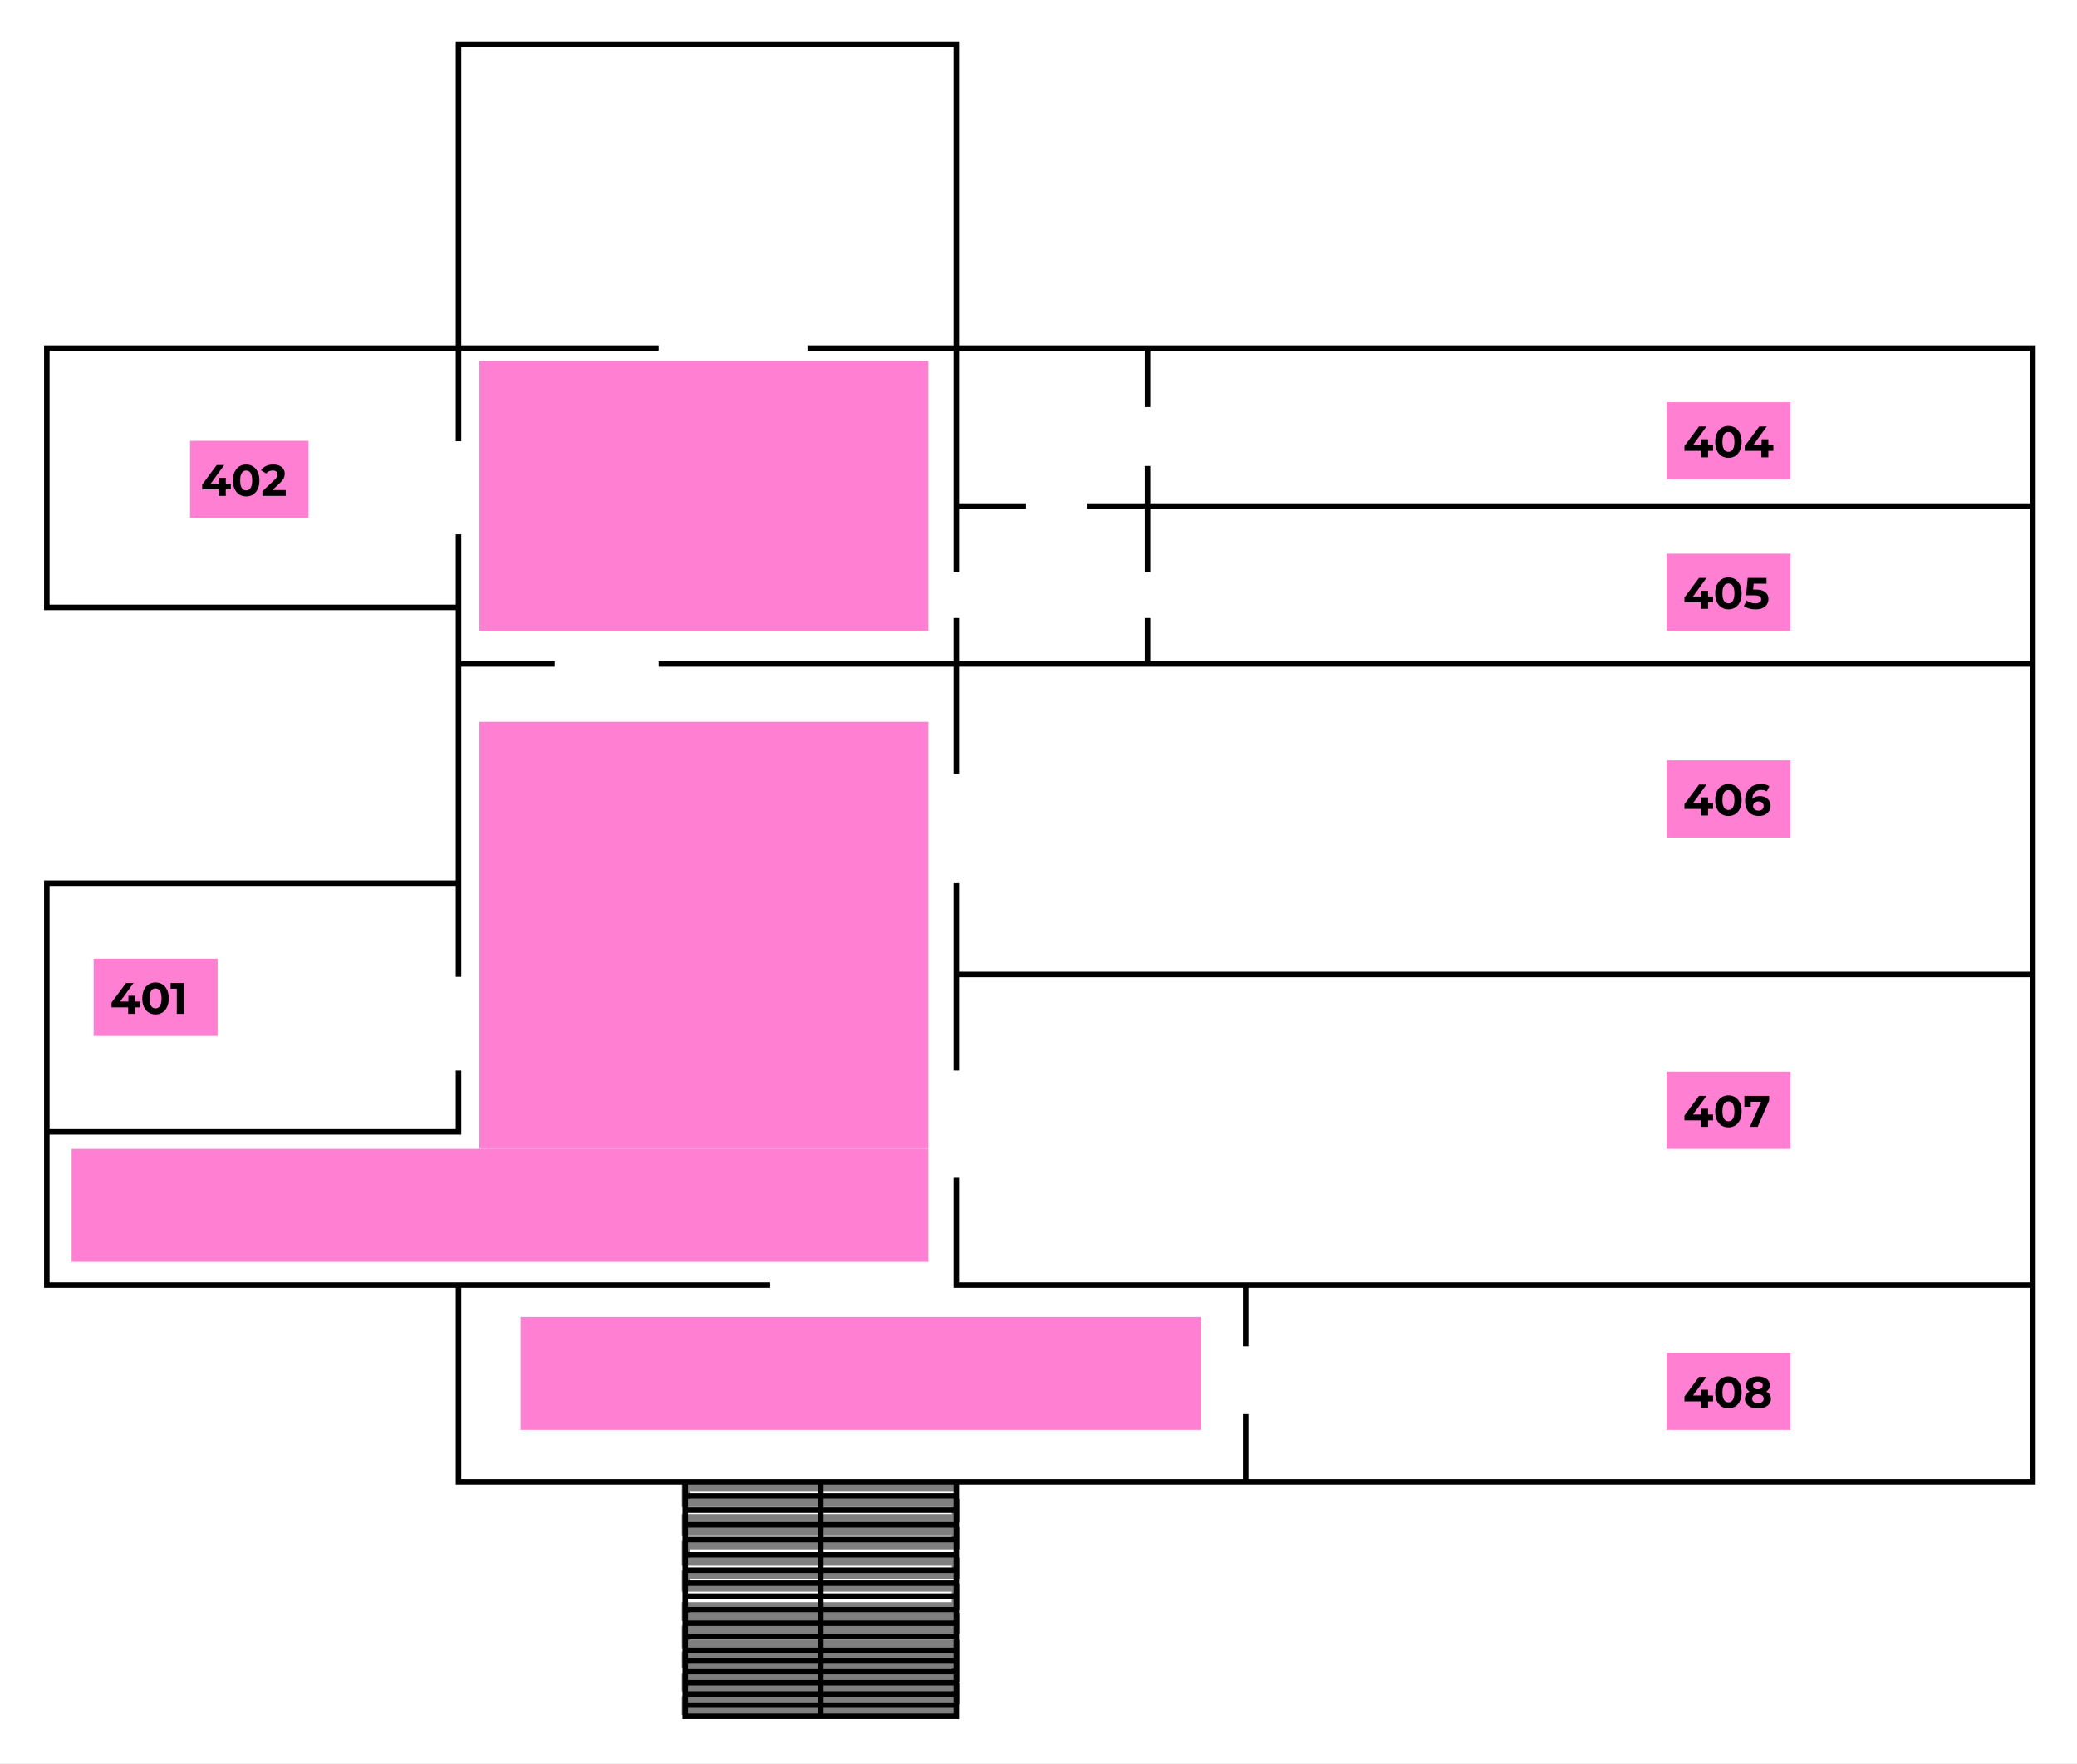
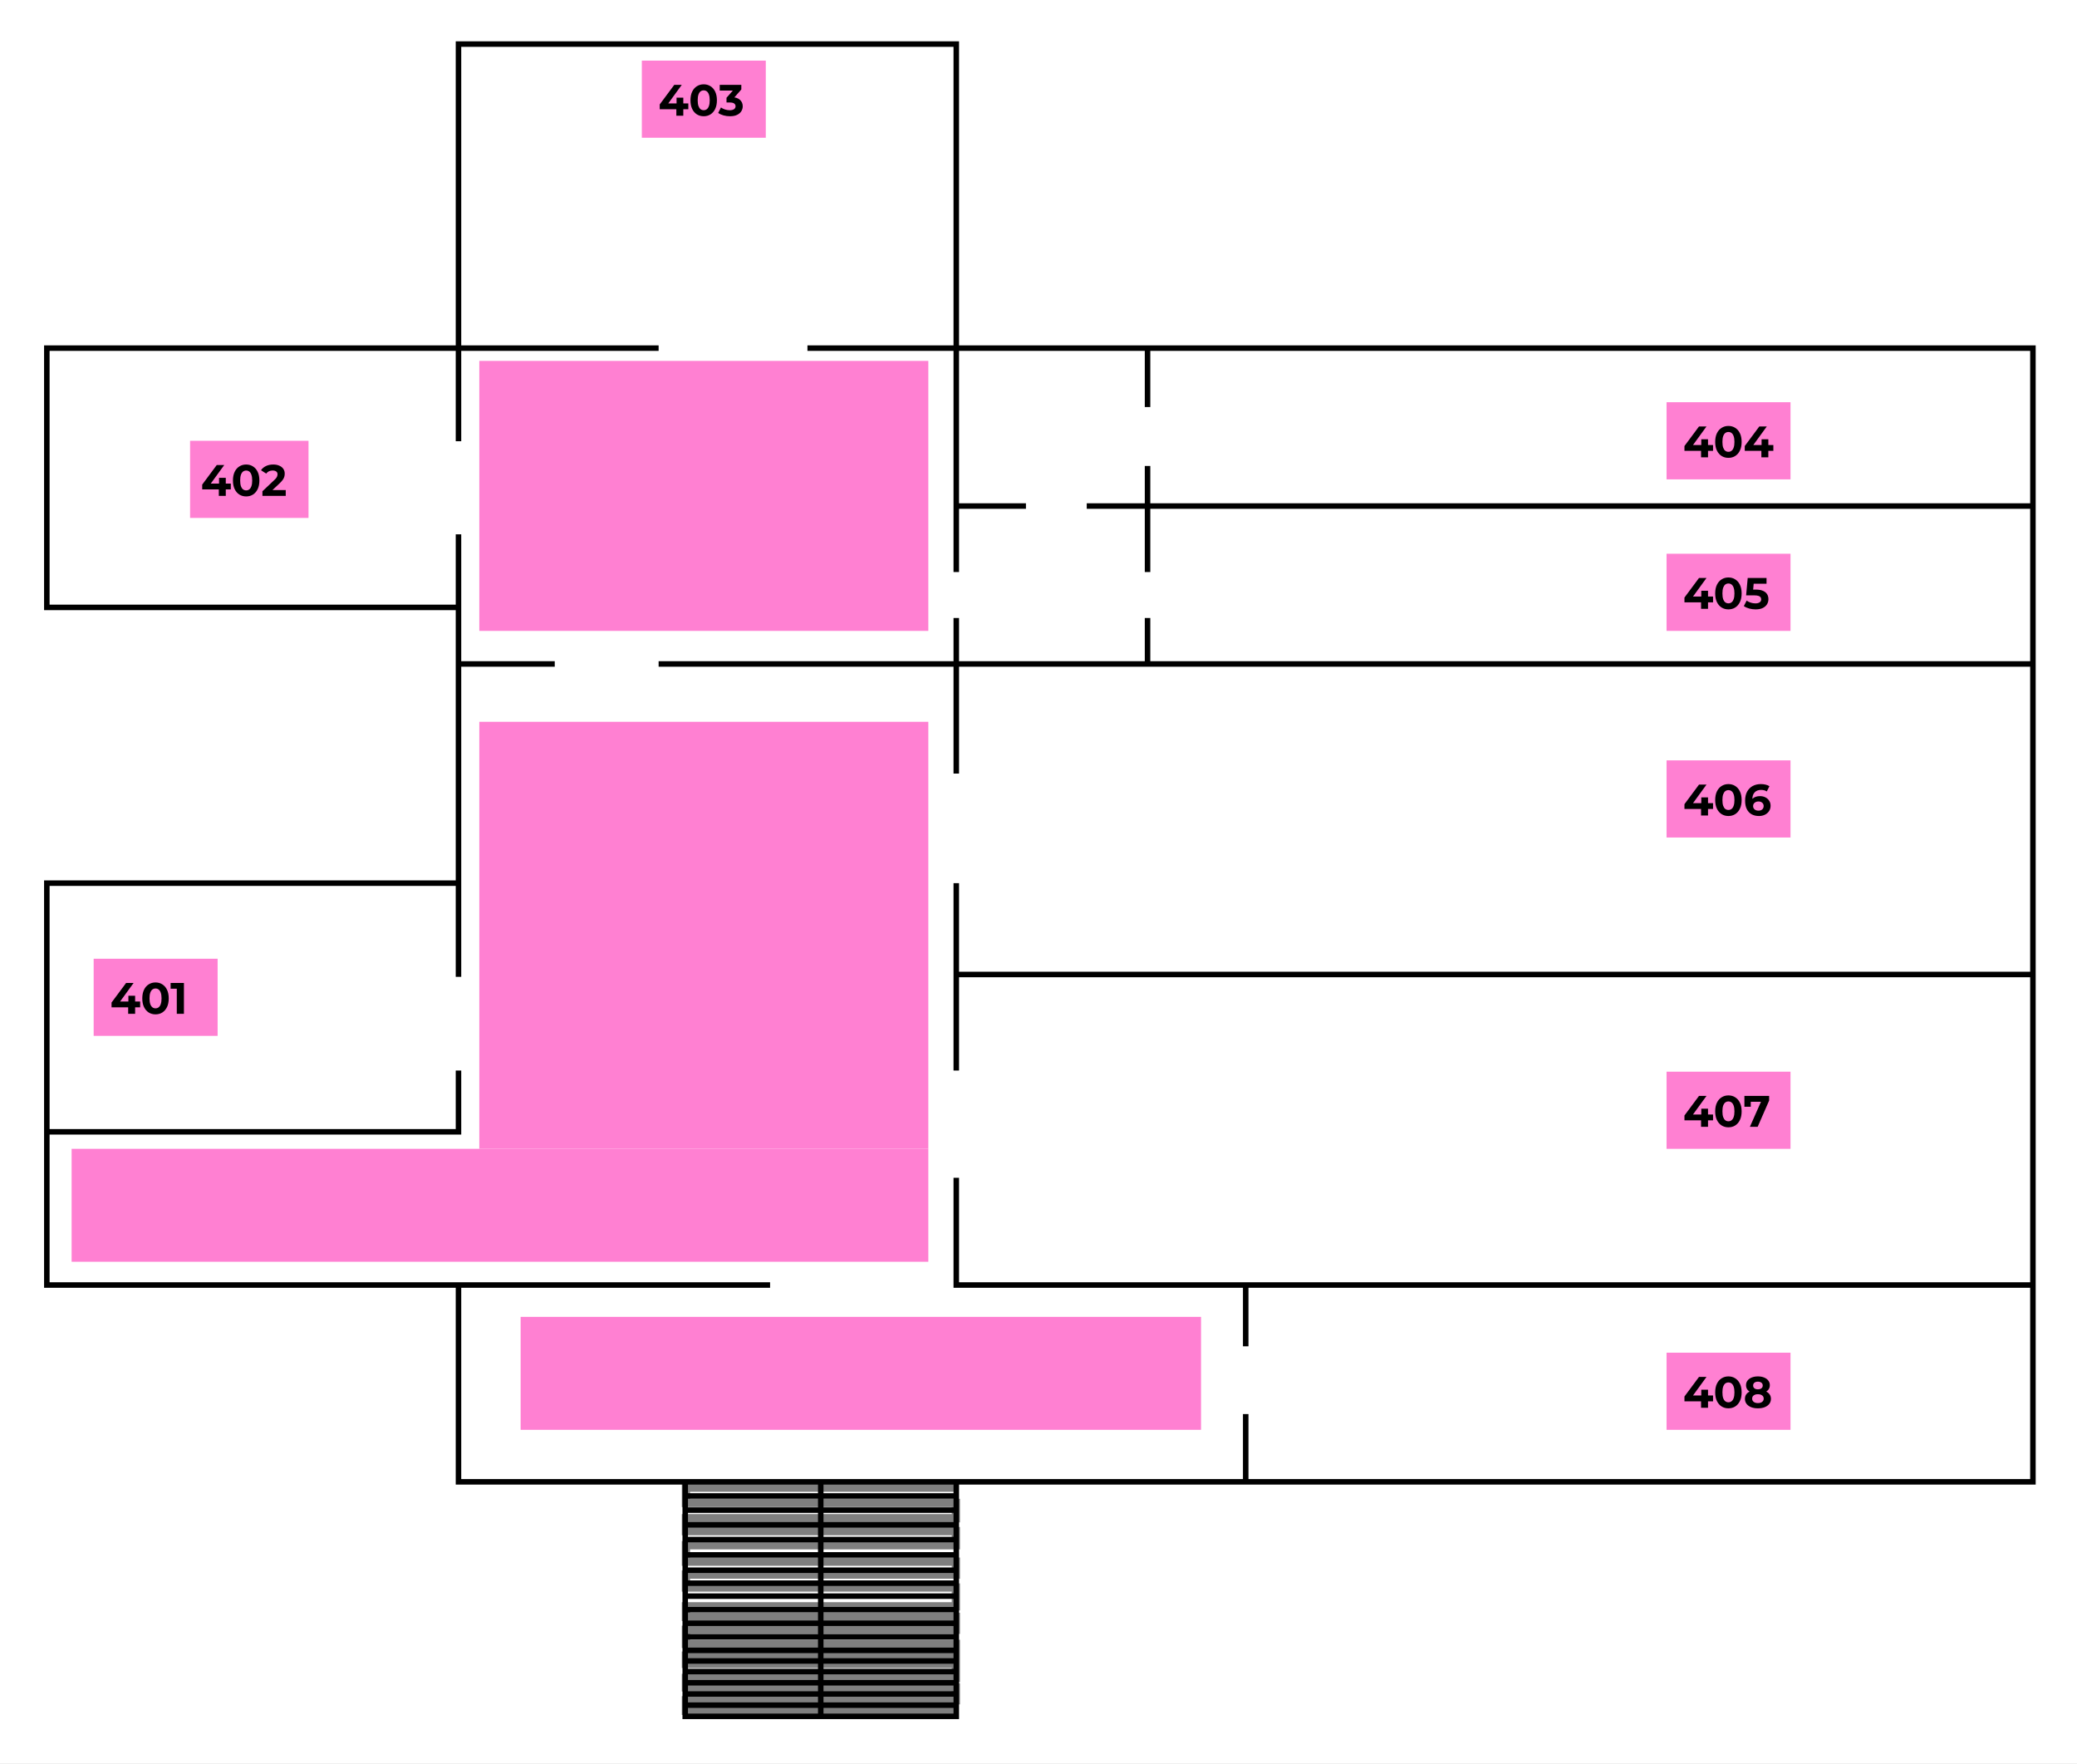
<svg xmlns="http://www.w3.org/2000/svg" width="754" height="640" viewBox="0 0 754 640" fill="none">
  <rect width="754" height="640" fill="white" />
  <path d="M452.221 537.875H738V466.438M452.221 537.875H347.152M452.221 537.875V513.278M452.221 466.438H738M452.221 466.438H347.152M452.221 466.438V488.681M738 466.438V353.721M347.152 427.511V466.438H738M166.442 466.438V537.875H248.75M166.442 466.438H17V410.828M166.442 466.438H279.558M17 410.828H166.442V388.584M17 410.828V320.569H166.442M166.442 320.569V241.005M166.442 320.569V354.577V193.951V220.472M248.75 537.875H297.951M248.75 537.875V543.008M347.152 537.875H297.951M347.152 537.875V543.008M297.951 537.875V623M297.951 623H248.75V618.936M297.951 623H347.152V618.936M248.75 548.141H347.152M248.75 548.141V553.488M248.75 548.141V543.008M347.152 548.141V553.488M347.152 548.141V543.008M347.152 558.835H248.75M347.152 558.835V564.396M347.152 558.835V553.488M248.75 558.835V564.396M248.75 558.835V553.488M248.75 569.957H347.152M248.75 569.957V564.396M248.75 569.957V574.662M347.152 569.957V564.396M347.152 569.957V574.662M347.152 579.368H248.75M347.152 579.368V574.662M347.152 579.368V584.287M248.75 579.368V574.662M248.75 579.368V584.287M248.75 589.206H347.152M248.75 589.206V584.287M248.75 589.206V594.126M347.152 589.206V584.287M347.152 589.206V594.126M347.152 599.045H248.75M347.152 599.045V594.126M347.152 599.045V602.895M248.75 599.045V594.126M248.75 599.045V602.895M248.75 606.745H347.152M248.75 606.745V602.895M248.75 606.745V610.809M347.152 606.745V602.895M347.152 606.745V610.809M347.152 614.872H248.75M347.152 614.872V610.809M347.152 614.872V618.936M248.75 614.872V610.809M248.75 614.872V618.936M248.75 564.396H347.152M347.152 553.488H248.75M248.75 543.008H347.152M347.152 574.662H248.75M248.75 584.287H347.152M347.152 594.126H248.75M248.75 602.895H347.152M347.152 610.809H248.75M248.75 618.936H347.152M347.152 241.005H239.094M347.152 241.005V280.787M347.152 241.005H416.585M347.152 241.005V224.322M166.442 241.005H201.388M166.442 241.005V220.472M347.152 353.721H738M347.152 353.721V388.584M347.152 353.721V320.569M738 353.721V241.005M738 241.005H416.585M738 241.005V183.684M166.442 220.472H17V126.364H166.442M166.442 126.364V16H347.152V126.364M166.442 126.364V160.157M166.442 126.364H239.094M347.152 126.364V183.684M347.152 126.364H416.585M347.152 126.364H293.123M347.152 126.364V207.639V183.684M347.152 183.684H372.442M416.585 183.684H738M416.585 183.684H394.513M416.585 183.684V169.14M416.585 183.684V207.639M416.585 241.005V224.322M416.585 126.364H738V183.684M416.585 126.364V147.752" stroke="black" stroke-width="2" />
  <path d="M347 540H249V545.542H347V551.084H249V555.774H347V560.889H249V566.858H347V571.547H249V576.237H347V580.5V583.058H249V586.895H347V591.584H249V596.7H347V600.963H249V603.947H347V609.063H249V612.474H347V617.163H249V621H347" stroke="black" stroke-opacity="0.5" stroke-width="3" />
  <rect x="69" y="160" width="43" height="28" fill="#FF80D2" />
  <path d="M73.405 177.648V175.904L78.685 168.8H81.405L76.237 175.904L74.973 175.536H83.789V177.648H73.405ZM79.437 180V177.648L79.517 175.536V173.44H81.965V180H79.437ZM89.364 180.192C88.447 180.192 87.626 179.968 86.9 179.52C86.175 179.061 85.604 178.4 85.188 177.536C84.772 176.672 84.564 175.627 84.564 174.4C84.564 173.173 84.772 172.128 85.188 171.264C85.604 170.4 86.175 169.744 86.9 169.296C87.626 168.837 88.447 168.608 89.364 168.608C90.292 168.608 91.114 168.837 91.828 169.296C92.553 169.744 93.124 170.4 93.54 171.264C93.956 172.128 94.164 173.173 94.164 174.4C94.164 175.627 93.956 176.672 93.54 177.536C93.124 178.4 92.553 179.061 91.828 179.52C91.114 179.968 90.292 180.192 89.364 180.192ZM89.364 178C89.802 178 90.18 177.877 90.5 177.632C90.831 177.387 91.087 176.997 91.268 176.464C91.46 175.931 91.556 175.243 91.556 174.4C91.556 173.557 91.46 172.869 91.268 172.336C91.087 171.803 90.831 171.413 90.5 171.168C90.18 170.923 89.802 170.8 89.364 170.8C88.938 170.8 88.559 170.923 88.228 171.168C87.908 171.413 87.652 171.803 87.46 172.336C87.279 172.869 87.188 173.557 87.188 174.4C87.188 175.243 87.279 175.931 87.46 176.464C87.652 176.997 87.908 177.387 88.228 177.632C88.559 177.877 88.938 178 89.364 178ZM95.265 180V178.32L99.585 174.24C99.926 173.931 100.177 173.653 100.337 173.408C100.497 173.163 100.604 172.939 100.657 172.736C100.721 172.533 100.753 172.347 100.753 172.176C100.753 171.728 100.598 171.387 100.289 171.152C99.99 170.907 99.548 170.784 98.961 170.784C98.492 170.784 98.054 170.875 97.649 171.056C97.254 171.237 96.918 171.52 96.641 171.904L94.753 170.688C95.18 170.048 95.777 169.541 96.545 169.168C97.313 168.795 98.198 168.608 99.201 168.608C100.033 168.608 100.758 168.747 101.377 169.024C102.006 169.291 102.492 169.669 102.833 170.16C103.185 170.651 103.361 171.237 103.361 171.92C103.361 172.283 103.313 172.645 103.217 173.008C103.132 173.36 102.95 173.733 102.673 174.128C102.406 174.523 102.012 174.965 101.489 175.456L97.905 178.832L97.409 177.888H103.729V180H95.265Z" fill="black" />
  <rect x="189" y="478" width="247" height="41" fill="#FF80D2" />
  <rect x="174" y="262" width="163" height="155" fill="#FF80D2" />
  <rect x="174" y="131" width="163" height="98" fill="#FF80D2" />
  <rect x="26" y="417" width="311" height="41" fill="#FF80D2" />
  <rect x="605" y="146" width="45" height="28" fill="#FF80D2" />
  <path d="M611.496 163.648V161.904L616.776 154.8H619.496L614.328 161.904L613.064 161.536H621.88V163.648H611.496ZM617.528 166V163.648L617.608 161.536V159.44H620.056V166H617.528ZM627.455 166.192C626.538 166.192 625.717 165.968 624.991 165.52C624.266 165.061 623.695 164.4 623.279 163.536C622.863 162.672 622.655 161.627 622.655 160.4C622.655 159.173 622.863 158.128 623.279 157.264C623.695 156.4 624.266 155.744 624.991 155.296C625.717 154.837 626.538 154.608 627.455 154.608C628.383 154.608 629.205 154.837 629.919 155.296C630.645 155.744 631.215 156.4 631.631 157.264C632.047 158.128 632.255 159.173 632.255 160.4C632.255 161.627 632.047 162.672 631.631 163.536C631.215 164.4 630.645 165.061 629.919 165.52C629.205 165.968 628.383 166.192 627.455 166.192ZM627.455 164C627.893 164 628.271 163.877 628.591 163.632C628.922 163.387 629.178 162.997 629.359 162.464C629.551 161.931 629.647 161.243 629.647 160.4C629.647 159.557 629.551 158.869 629.359 158.336C629.178 157.803 628.922 157.413 628.591 157.168C628.271 156.923 627.893 156.8 627.455 156.8C627.029 156.8 626.65 156.923 626.319 157.168C625.999 157.413 625.743 157.803 625.551 158.336C625.37 158.869 625.279 159.557 625.279 160.4C625.279 161.243 625.37 161.931 625.551 162.464C625.743 162.997 625.999 163.387 626.319 163.632C626.65 163.877 627.029 164 627.455 164ZM633.387 163.648V161.904L638.667 154.8H641.387L636.219 161.904L634.955 161.536H643.771V163.648H633.387ZM639.419 166V163.648L639.499 161.536V159.44H641.947V166H639.419Z" fill="black" />
+   <rect x="233" y="22" width="45" height="28" fill="#FF80D2" />
+   <path d="M239.496 39.648V37.904L244.776 30.8H247.496L242.328 37.904L241.064 37.536H249.88V39.648H239.496ZM245.528 42V39.648L245.608 37.536V35.44H248.056V42H245.528ZM255.455 42.192C254.538 42.192 253.717 41.968 252.991 41.52C252.266 41.061 251.695 40.4 251.279 39.536C250.863 38.672 250.655 37.627 250.655 36.4C250.655 35.173 250.863 34.128 251.279 33.264C251.695 32.4 252.266 31.744 252.991 31.296C253.717 30.837 254.538 30.608 255.455 30.608C256.383 30.608 257.205 30.837 257.919 31.296C258.645 31.744 259.215 32.4 259.631 33.264C260.047 34.128 260.255 35.173 260.255 36.4C260.255 37.627 260.047 38.672 259.631 39.536C259.215 40.4 258.645 41.061 257.919 41.52C257.205 41.968 256.383 42.192 255.455 42.192ZM255.455 40C255.893 40 256.271 39.877 256.591 39.632C256.922 39.387 257.178 38.997 257.359 38.464C257.551 37.931 257.647 37.243 257.647 36.4C257.647 35.557 257.551 34.869 257.359 34.336C257.178 33.803 256.922 33.413 256.591 33.168C256.271 32.923 255.893 32.8 255.455 32.8C255.029 32.8 254.65 32.923 254.319 33.168C253.999 33.413 253.743 33.803 253.551 34.336C253.37 34.869 253.279 35.557 253.279 36.4C253.279 37.243 253.37 37.931 253.551 38.464C253.743 38.997 253.999 39.387 254.319 39.632C254.65 39.877 255.029 40 255.455 40ZM264.99 42.192C264.212 42.192 263.438 42.091 262.67 41.888C261.902 41.675 261.252 41.376 260.718 40.992L261.726 39.008C262.153 39.317 262.649 39.563 263.214 39.744C263.78 39.925 264.35 40.016 264.926 40.016C265.577 40.016 266.089 39.888 266.462 39.632C266.836 39.376 267.022 39.024 267.022 38.576C267.022 38.149 266.857 37.813 266.526 37.568C266.196 37.323 265.662 37.2 264.926 37.2H263.742V35.488L266.862 31.952L267.15 32.88H261.278V30.8H269.118V32.48L266.014 36.016L264.702 35.264H265.454C266.83 35.264 267.87 35.573 268.574 36.192C269.278 36.811 269.63 37.605 269.63 38.576C269.63 39.205 269.465 39.797 269.134 40.352C268.804 40.896 268.297 41.339 267.614 41.68C266.932 42.021 266.057 42.192 264.99 42.192Z" fill="black" />
  <rect x="605" y="201" width="45" height="28" fill="#FF80D2" />
  <path d="M611.496 218.648V216.904L616.776 209.8H619.496L614.328 216.904L613.064 216.536H621.88V218.648H611.496ZM617.528 221V218.648L617.608 216.536V214.44H620.056V221H617.528ZM627.455 221.192C626.538 221.192 625.717 220.968 624.991 220.52C624.266 220.061 623.695 219.4 623.279 218.536C622.863 217.672 622.655 216.627 622.655 215.4C622.655 214.173 622.863 213.128 623.279 212.264C623.695 211.4 624.266 210.744 624.991 210.296C625.717 209.837 626.538 209.608 627.455 209.608C628.383 209.608 629.205 209.837 629.919 210.296C630.645 210.744 631.215 211.4 631.631 212.264C632.047 213.128 632.255 214.173 632.255 215.4C632.255 216.627 632.047 217.672 631.631 218.536C631.215 219.4 630.645 220.061 629.919 220.52C629.205 220.968 628.383 221.192 627.455 221.192ZM627.455 219C627.893 219 628.271 218.877 628.591 218.632C628.922 218.387 629.178 217.997 629.359 217.464C629.551 216.931 629.647 216.243 629.647 215.4C629.647 214.557 629.551 213.869 629.359 213.336C629.178 212.803 628.922 212.413 628.591 212.168C628.271 211.923 627.893 211.8 627.455 211.8C627.029 211.8 626.65 211.923 626.319 212.168C625.999 212.413 625.743 212.803 625.551 213.336C625.37 213.869 625.279 214.557 625.279 215.4C625.279 216.243 625.37 216.931 625.551 217.464C625.743 217.997 625.999 218.387 626.319 218.632C626.65 218.877 627.029 219 627.455 219ZM637.323 221.192C636.544 221.192 635.771 221.091 635.003 220.888C634.245 220.675 633.595 220.376 633.051 219.992L634.075 218.008C634.501 218.317 634.992 218.563 635.547 218.744C636.112 218.925 636.683 219.016 637.259 219.016C637.909 219.016 638.421 218.888 638.795 218.632C639.168 218.376 639.355 218.019 639.355 217.56C639.355 217.272 639.28 217.016 639.131 216.792C638.981 216.568 638.715 216.397 638.331 216.28C637.957 216.163 637.429 216.104 636.747 216.104H633.883L634.459 209.8H641.291V211.88H635.387L636.731 210.696L636.331 215.192L634.987 214.008H637.355C638.464 214.008 639.355 214.163 640.027 214.472C640.709 214.771 641.205 215.181 641.515 215.704C641.824 216.227 641.979 216.819 641.979 217.48C641.979 218.141 641.813 218.755 641.483 219.32C641.152 219.875 640.64 220.328 639.947 220.68C639.264 221.021 638.389 221.192 637.323 221.192Z" fill="black" />
  <rect x="605" y="276" width="45" height="28" fill="#FF80D2" />
  <path d="M611.496 293.648V291.904L616.776 284.8H619.496L614.328 291.904L613.064 291.536H621.88V293.648H611.496ZM617.528 296V293.648L617.608 291.536V289.44H620.056V296H617.528ZM627.455 296.192C626.538 296.192 625.717 295.968 624.991 295.52C624.266 295.061 623.695 294.4 623.279 293.536C622.863 292.672 622.655 291.627 622.655 290.4C622.655 289.173 622.863 288.128 623.279 287.264C623.695 286.4 624.266 285.744 624.991 285.296C625.717 284.837 626.538 284.608 627.455 284.608C628.383 284.608 629.205 284.837 629.919 285.296C630.645 285.744 631.215 286.4 631.631 287.264C632.047 288.128 632.255 289.173 632.255 290.4C632.255 291.627 632.047 292.672 631.631 293.536C631.215 294.4 630.645 295.061 629.919 295.52C629.205 295.968 628.383 296.192 627.455 296.192ZM627.455 294C627.893 294 628.271 293.877 628.591 293.632C628.922 293.387 629.178 292.997 629.359 292.464C629.551 291.931 629.647 291.243 629.647 290.4C629.647 289.557 629.551 288.869 629.359 288.336C629.178 287.803 628.922 287.413 628.591 287.168C628.271 286.923 627.893 286.8 627.455 286.8C627.029 286.8 626.65 286.923 626.319 287.168C625.999 287.413 625.743 287.803 625.551 288.336C625.37 288.869 625.279 289.557 625.279 290.4C625.279 291.243 625.37 291.931 625.551 292.464C625.743 292.997 625.999 293.387 626.319 293.632C626.65 293.877 627.029 294 627.455 294ZM638.523 296.192C637.499 296.192 636.608 295.979 635.851 295.552C635.104 295.125 634.528 294.501 634.123 293.68C633.717 292.859 633.515 291.845 633.515 290.64C633.515 289.349 633.755 288.256 634.235 287.36C634.725 286.464 635.397 285.781 636.251 285.312C637.115 284.843 638.107 284.608 639.227 284.608C639.824 284.608 640.395 284.672 640.939 284.8C641.483 284.928 641.952 285.12 642.347 285.376L641.387 287.28C641.077 287.067 640.747 286.923 640.395 286.848C640.043 286.763 639.675 286.72 639.291 286.72C638.32 286.72 637.552 287.013 636.987 287.6C636.421 288.187 636.139 289.056 636.139 290.208C636.139 290.4 636.139 290.613 636.139 290.848C636.149 291.083 636.181 291.317 636.235 291.552L635.515 290.88C635.717 290.464 635.979 290.117 636.299 289.84C636.619 289.552 636.997 289.339 637.435 289.2C637.883 289.051 638.373 288.976 638.907 288.976C639.632 288.976 640.283 289.12 640.859 289.408C641.435 289.696 641.893 290.101 642.235 290.624C642.587 291.147 642.763 291.76 642.763 292.464C642.763 293.221 642.571 293.883 642.187 294.448C641.813 295.003 641.307 295.435 640.667 295.744C640.037 296.043 639.323 296.192 638.523 296.192ZM638.379 294.256C638.741 294.256 639.061 294.192 639.339 294.064C639.627 293.925 639.851 293.728 640.011 293.472C640.171 293.216 640.251 292.923 640.251 292.592C640.251 292.08 640.075 291.675 639.723 291.376C639.381 291.067 638.923 290.912 638.347 290.912C637.963 290.912 637.627 290.987 637.339 291.136C637.051 291.275 636.821 291.472 636.651 291.728C636.491 291.973 636.411 292.261 636.411 292.592C636.411 292.912 636.491 293.2 636.651 293.456C636.811 293.701 637.035 293.899 637.323 294.048C637.611 294.187 637.963 294.256 638.379 294.256Z" fill="black" />
  <rect x="605" y="389" width="45" height="28" fill="#FF80D2" />
  <path d="M611.496 406.648V404.904L616.776 397.8H619.496L614.328 404.904L613.064 404.536H621.88V406.648H611.496ZM617.528 409V406.648L617.608 404.536V402.44H620.056V409H617.528ZM627.455 409.192C626.538 409.192 625.717 408.968 624.991 408.52C624.266 408.061 623.695 407.4 623.279 406.536C622.863 405.672 622.655 404.627 622.655 403.4C622.655 402.173 622.863 401.128 623.279 400.264C623.695 399.4 624.266 398.744 624.991 398.296C625.717 397.837 626.538 397.608 627.455 397.608C628.383 397.608 629.205 397.837 629.919 398.296C630.645 398.744 631.215 399.4 631.631 400.264C632.047 401.128 632.255 402.173 632.255 403.4C632.255 404.627 632.047 405.672 631.631 406.536C631.215 407.4 630.645 408.061 629.919 408.52C629.205 408.968 628.383 409.192 627.455 409.192ZM627.455 407C627.893 407 628.271 406.877 628.591 406.632C628.922 406.387 629.178 405.997 629.359 405.464C629.551 404.931 629.647 404.243 629.647 403.4C629.647 402.557 629.551 401.869 629.359 401.336C629.178 400.803 628.922 400.413 628.591 400.168C628.271 399.923 627.893 399.8 627.455 399.8C627.029 399.8 626.65 399.923 626.319 400.168C625.999 400.413 625.743 400.803 625.551 401.336C625.37 401.869 625.279 402.557 625.279 403.4C625.279 404.243 625.37 404.931 625.551 405.464C625.743 405.997 625.999 406.387 626.319 406.632C626.65 406.877 627.029 407 627.455 407ZM635.26 409L639.772 398.792L640.444 399.912H634.412L635.564 398.696V401.736H633.26V397.8H642.236V399.48L638.076 409H635.26Z" fill="black" />
  <rect x="605" y="491" width="45" height="28" fill="#FF80D2" />
  <path d="M611.496 508.648V506.904L616.776 499.8H619.496L614.328 506.904L613.064 506.536H621.88V508.648H611.496ZM617.528 511V508.648L617.608 506.536V504.44H620.056V511H617.528ZM627.455 511.192C626.538 511.192 625.717 510.968 624.991 510.52C624.266 510.061 623.695 509.4 623.279 508.536C622.863 507.672 622.655 506.627 622.655 505.4C622.655 504.173 622.863 503.128 623.279 502.264C623.695 501.4 624.266 500.744 624.991 500.296C625.717 499.837 626.538 499.608 627.455 499.608C628.383 499.608 629.205 499.837 629.919 500.296C630.645 500.744 631.215 501.4 631.631 502.264C632.047 503.128 632.255 504.173 632.255 505.4C632.255 506.627 632.047 507.672 631.631 508.536C631.215 509.4 630.645 510.061 629.919 510.52C629.205 510.968 628.383 511.192 627.455 511.192ZM627.455 509C627.893 509 628.271 508.877 628.591 508.632C628.922 508.387 629.178 507.997 629.359 507.464C629.551 506.931 629.647 506.243 629.647 505.4C629.647 504.557 629.551 503.869 629.359 503.336C629.178 502.803 628.922 502.413 628.591 502.168C628.271 501.923 627.893 501.8 627.455 501.8C627.029 501.8 626.65 501.923 626.319 502.168C625.999 502.413 625.743 502.803 625.551 503.336C625.37 503.869 625.279 504.557 625.279 505.4C625.279 506.243 625.37 506.931 625.551 507.464C625.743 507.997 625.999 508.387 626.319 508.632C626.65 508.877 627.029 509 627.455 509ZM638.155 511.192C637.216 511.192 636.395 511.053 635.691 510.776C634.987 510.488 634.437 510.088 634.043 509.576C633.648 509.053 633.451 508.445 633.451 507.752C633.451 507.059 633.643 506.472 634.027 505.992C634.421 505.501 634.971 505.133 635.675 504.888C636.379 504.632 637.205 504.504 638.155 504.504C639.115 504.504 639.947 504.632 640.651 504.888C641.365 505.133 641.915 505.501 642.299 505.992C642.693 506.472 642.891 507.059 642.891 507.752C642.891 508.445 642.693 509.053 642.299 509.576C641.904 510.088 641.349 510.488 640.635 510.776C639.931 511.053 639.104 511.192 638.155 511.192ZM638.155 509.288C638.805 509.288 639.317 509.144 639.691 508.856C640.075 508.568 640.267 508.173 640.267 507.672C640.267 507.171 640.075 506.781 639.691 506.504C639.317 506.216 638.805 506.072 638.155 506.072C637.515 506.072 637.008 506.216 636.635 506.504C636.261 506.781 636.075 507.171 636.075 507.672C636.075 508.173 636.261 508.568 636.635 508.856C637.008 509.144 637.515 509.288 638.155 509.288ZM638.155 504.296C638.699 504.296 639.125 504.173 639.435 503.928C639.755 503.683 639.915 503.347 639.915 502.92C639.915 502.472 639.749 502.125 639.419 501.88C639.099 501.635 638.677 501.512 638.155 501.512C637.643 501.512 637.227 501.635 636.907 501.88C636.587 502.125 636.427 502.472 636.427 502.92C636.427 503.347 636.581 503.683 636.891 503.928C637.2 504.173 637.621 504.296 638.155 504.296ZM638.155 505.816C637.291 505.816 636.533 505.699 635.883 505.464C635.243 505.229 634.741 504.888 634.379 504.44C634.027 503.981 633.851 503.437 633.851 502.808C633.851 502.147 634.032 501.581 634.395 501.112C634.757 500.632 635.264 500.264 635.915 500.008C636.565 499.741 637.312 499.608 638.155 499.608C639.019 499.608 639.771 499.741 640.411 500.008C641.061 500.264 641.568 500.632 641.931 501.112C642.304 501.581 642.491 502.147 642.491 502.808C642.491 503.437 642.309 503.981 641.947 504.44C641.595 504.888 641.093 505.229 640.443 505.464C639.792 505.699 639.029 505.816 638.155 505.816Z" fill="black" />
  <rect x="34" y="348" width="45" height="28" fill="#FF80D2" />
  <path d="M40.496 365.648V363.904L45.776 356.8H48.496L43.328 363.904L42.064 363.536H50.88V365.648H40.496ZM46.528 368V365.648L46.608 363.536V361.44H49.056V368H46.528ZM56.455 368.192C55.538 368.192 54.717 367.968 53.991 367.52C53.266 367.061 52.695 366.4 52.279 365.536C51.863 364.672 51.655 363.627 51.655 362.4C51.655 361.173 51.863 360.128 52.279 359.264C52.695 358.4 53.266 357.744 53.991 357.296C54.717 356.837 55.538 356.608 56.455 356.608C57.383 356.608 58.205 356.837 58.919 357.296C59.645 357.744 60.215 358.4 60.631 359.264C61.047 360.128 61.255 361.173 61.255 362.4C61.255 363.627 61.047 364.672 60.631 365.536C60.215 366.4 59.645 367.061 58.919 367.52C58.205 367.968 57.383 368.192 56.455 368.192ZM56.455 366C56.893 366 57.271 365.877 57.591 365.632C57.922 365.387 58.178 364.997 58.359 364.464C58.551 363.931 58.647 363.243 58.647 362.4C58.647 361.557 58.551 360.869 58.359 360.336C58.178 359.803 57.922 359.413 57.591 359.168C57.271 358.923 56.893 358.8 56.455 358.8C56.029 358.8 55.65 358.923 55.319 359.168C54.999 359.413 54.743 359.803 54.551 360.336C54.37 360.869 54.279 361.557 54.279 362.4C54.279 363.243 54.37 363.931 54.551 364.464C54.743 364.997 54.999 365.387 55.319 365.632C55.65 365.877 56.029 366 56.455 366ZM64.18 368V357.76L65.3 358.88H61.94V356.8H66.772V368H64.18Z" fill="black" />
</svg>
